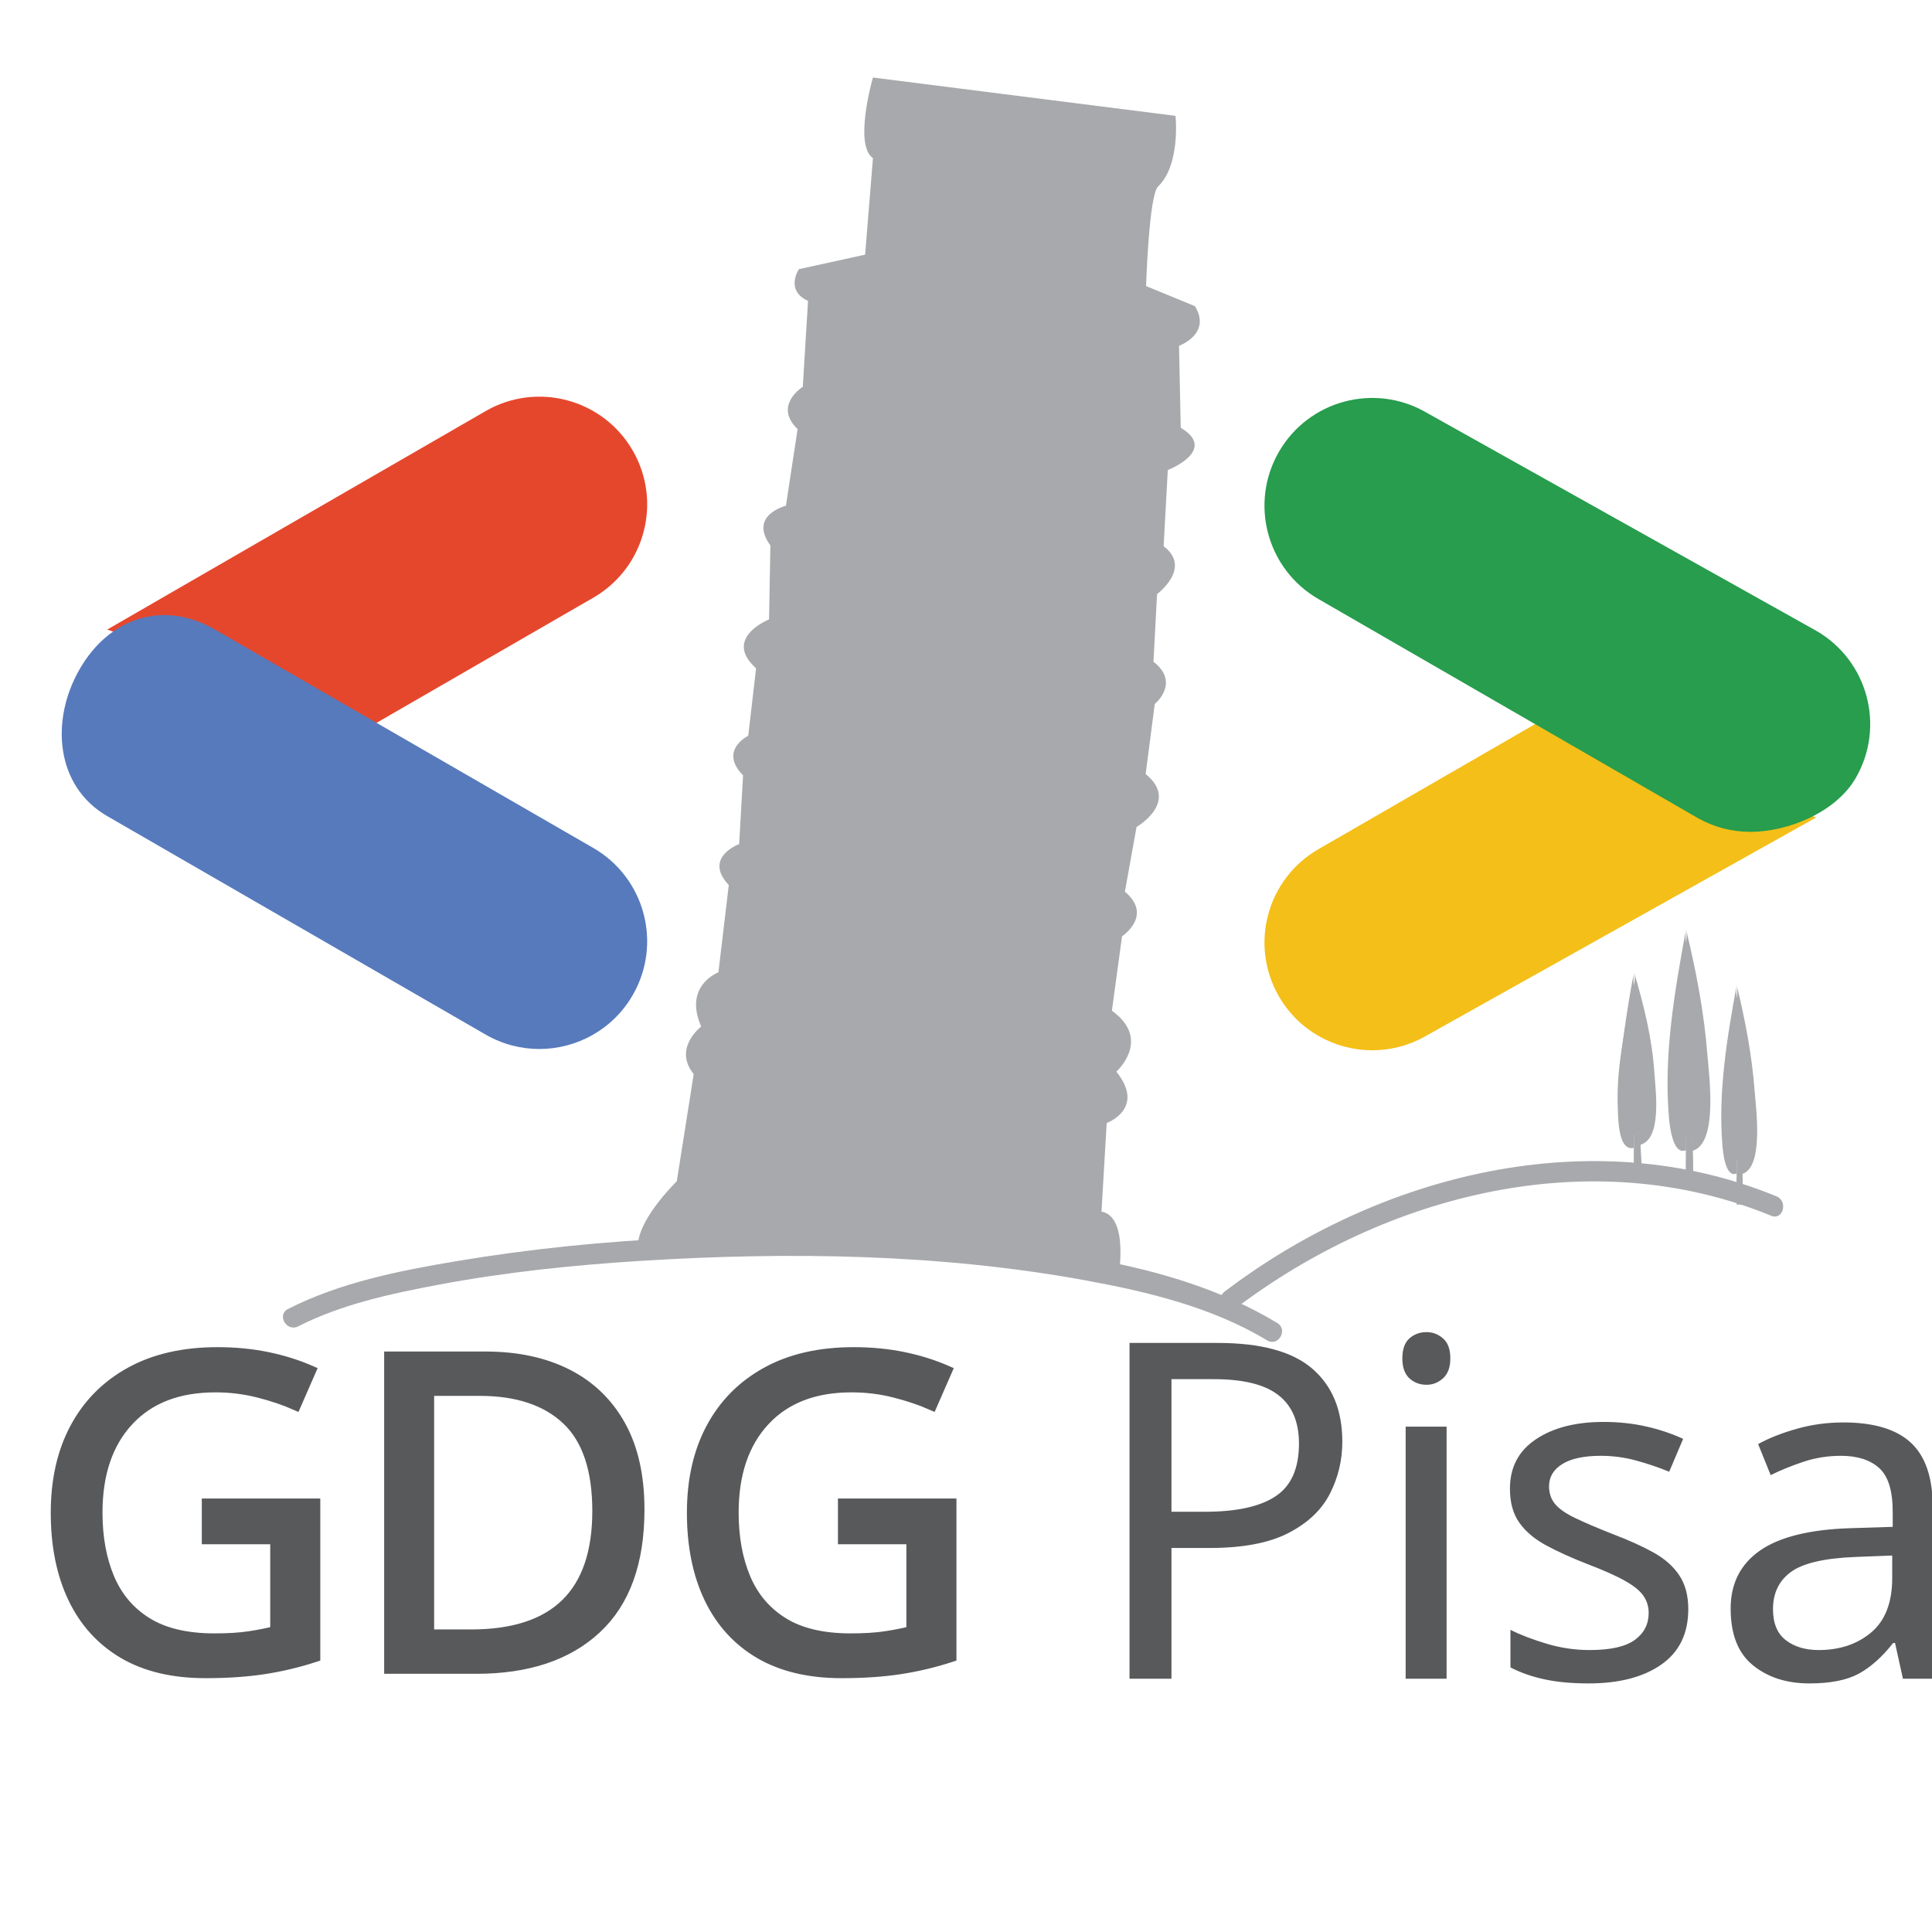
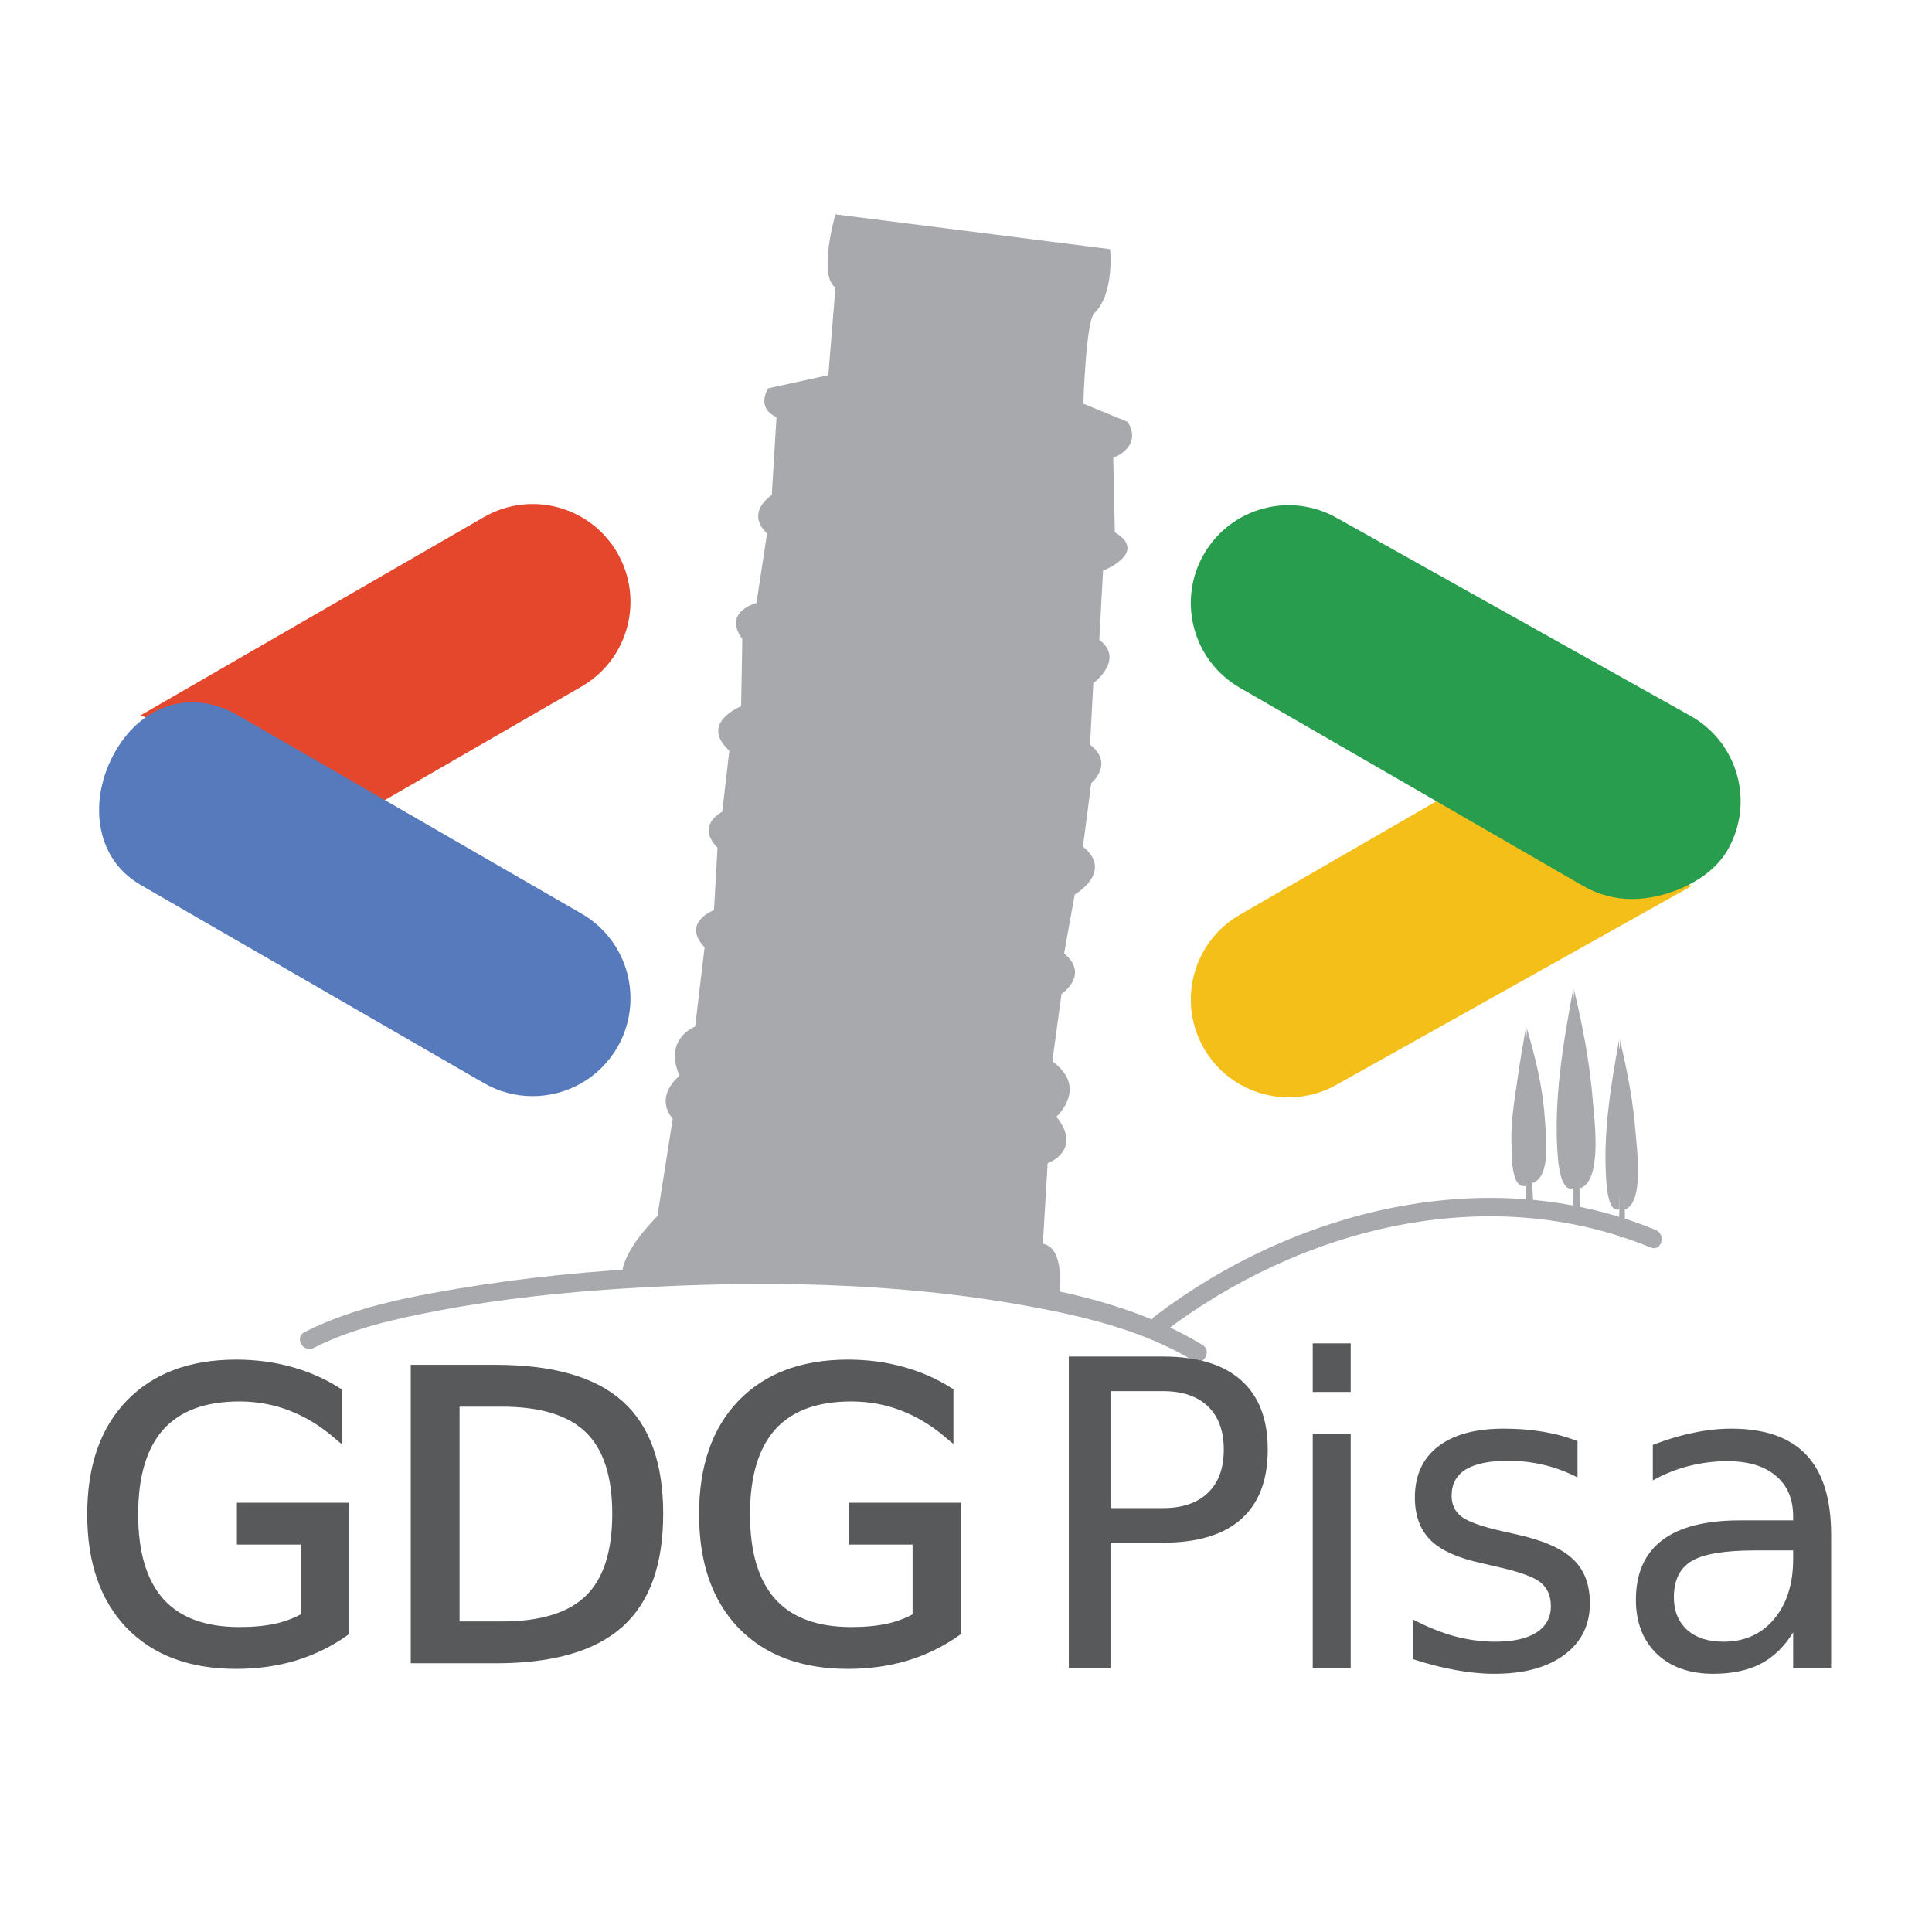
- <svg xmlns="http://www.w3.org/2000/svg" version="1.1" x="0px" y="0px" width="359.949px" height="359.958px" viewBox="0 0 359.949 359.958" enable-background="new 0 0 359.949 359.958" xml:space="preserve">
+ <svg xmlns="http://www.w3.org/2000/svg" version="1.1" x="0px" y="0px" width="359.949px" height="359.958px" viewBox="0 0 359.949 359.958" enable-background="new 0 0 359.949 359.958" xml:space="preserve" id="svg17">
+   <defs id="defs17" />
  <g id="grafica_dietro">
    <g id="paesaggio_cipressi3">
	</g>
    <g id="paesaggio_cipressi2">
	</g>
    <g id="paesaggio_cipressi1">
	</g>
    <g id="torre_vet">
	</g>
    <g id="curve_nuove">
	</g>
  </g>
  <g id="google">
</g>
  <g id="gdg">
</g>
  <g id="tavola_3">
    <g id="giallo-verde">
	</g>
    <g id="rosso-blu">
	</g>
  </g>
-   <g id="tavola_2">
-     <path fill="#A7A9AC" d="M119.46,234.526c0,0,34.019-1.738,46.615-1.587c10.779,0.129,42.209,5.698,42.209,5.698   s2.264-11.922-3.059-12.904l0.969-16.5c0,0,7.348-2.676,1.795-9.57c0,0,6.674-5.945-0.826-11.359l1.887-13.857   c0,0,5.855-3.875,0.531-8.311l2.176-12.066c0,0,8.098-4.682,1.693-9.848l1.697-13.055c0,0,4.842-3.938-0.242-7.879l0.672-12.602   c0,0,6.588-4.883,1.223-8.912l0.775-14.191c0,0,9.422-3.693,2.414-7.884l-0.324-15.267c0,0,6.127-2.215,2.971-7.388l-9.107-3.746   c0,0,0.533-16.931,2.232-18.552c4.229-4.028,3.256-13.162,3.256-13.162l-56.381-7.142c0,0-3.623,12.56,0.008,15.021   c0,0-1.459,17.975-1.459,17.979l-12.334,2.708c0,0-2.662,3.939,1.695,5.91l-0.973,16.009c0,0-5.564,3.443-0.969,7.879   l-2.176,14.281c0,0-7.014,1.727-2.898,7.391l-0.244,13.787c0,0-8.713,3.449-2.42,9.111l-1.455,12.559c0,0-5.561,2.709-0.969,7.389   l-0.727,12.805c0,0-6.77,2.461-1.932,7.633l-1.934,16.254c0,0-6.584,2.469-3.199,10.1c0,0-5.328,4.01-1.404,8.861l-3.148,19.947   C115.771,230.702,119.46,234.526,119.46,234.526z" />
-     <g>
-       <path fill="#F4BF18" d="M255.681,195.681c3.405,0,6.855-0.867,10.017-2.693l72.71-40.694l-51.357-17.985l-41.424,23.916    c-9.6,5.542-12.889,17.818-7.347,27.418C241.997,192.081,248.744,195.681,255.681,195.681z" />
+   <g id="tavola_2" transform="matrix(0.9076932,0,0,0.9076932,8.022609,26.82717)">
+     <path fill="#a7a9ac" d="m 119.46,234.526 c 0,0 34.019,-1.738 46.615,-1.587 10.779,0.129 42.209,5.698 42.209,5.698 0,0 2.264,-11.922 -3.059,-12.904 l 0.969,-16.5 c 0,0 7.348,-2.676 1.795,-9.57 0,0 6.674,-5.945 -0.826,-11.359 l 1.887,-13.857 c 0,0 5.855,-3.875 0.531,-8.311 l 2.176,-12.066 c 0,0 8.098,-4.682 1.693,-9.848 l 1.697,-13.055 c 0,0 4.842,-3.938 -0.242,-7.879 l 0.672,-12.602 c 0,0 6.588,-4.883 1.223,-8.912 l 0.775,-14.191 c 0,0 9.422,-3.693 2.414,-7.884 l -0.324,-15.267 c 0,0 6.127,-2.215 2.971,-7.388 l -9.107,-3.746 c 0,0 0.533,-16.931 2.232,-18.552 4.229,-4.028 3.256,-13.162 3.256,-13.162 l -56.381,-7.142 c 0,0 -3.623,12.56 0.008,15.021 0,0 -1.459,17.975 -1.459,17.979 l -12.334,2.708 c 0,0 -2.662,3.939 1.695,5.91 l -0.973,16.009 c 0,0 -5.564,3.443 -0.969,7.879 l -2.176,14.281 c 0,0 -7.014,1.727 -2.898,7.391 l -0.244,13.787 c 0,0 -8.713,3.449 -2.42,9.111 l -1.455,12.559 c 0,0 -5.561,2.709 -0.969,7.389 l -0.727,12.805 c 0,0 -6.77,2.461 -1.932,7.633 l -1.934,16.254 c 0,0 -6.584,2.469 -3.199,10.1 0,0 -5.328,4.01 -1.404,8.861 l -3.148,19.947 c -10.327,10.636 -6.638,14.46 -6.638,14.46 z" id="path1" />
+     <g id="g2">
+       <path fill="#f4bf18" d="m 255.681,195.681 c 3.405,0 6.855,-0.867 10.017,-2.693 l 72.71,-40.694 -51.357,-17.985 -41.424,23.916 c -9.6,5.542 -12.889,17.818 -7.347,27.418 3.717,6.438 10.464,10.038 17.401,10.038 z" id="path2" />
    </g>
-     <g>
-       <path fill="#279D4D" d="M326.129,154.986c6.937,0,15.907-3.599,19.625-10.039c5.542-9.6,2.253-21.875-7.347-27.417l-72.71-40.696    c-9.601-5.542-21.874-2.254-27.418,7.347c-5.542,9.599-2.253,21.874,7.347,27.417l70.485,40.696    C319.272,154.118,322.724,154.986,326.129,154.986z" />
+     <g id="g3">
+       <path fill="#279d4d" d="m 326.129,154.986 c 6.937,0 15.907,-3.599 19.625,-10.039 5.542,-9.6 2.253,-21.875 -7.347,-27.417 l -72.71,-40.696 c -9.601,-5.542 -21.874,-2.254 -27.418,7.347 -5.542,9.599 -2.253,21.874 7.347,27.417 l 70.485,40.696 c 3.161,1.824 6.613,2.692 10.018,2.692 z" id="path3" />
    </g>
-     <g>
-       <path fill="#E5472D" d="M69.746,134.911l40.792-23.551c9.601-5.542,12.89-17.818,7.347-27.417    c-5.542-9.6-17.816-12.89-27.417-7.347l-70.486,40.696L69.746,134.911z" />
+     <g id="g4">
+       <path fill="#e5472d" d="m 69.746,134.911 40.792,-23.551 c 9.601,-5.542 12.89,-17.818 7.347,-27.417 -5.542,-9.6 -17.816,-12.89 -27.417,-7.347 l -70.486,40.696 z" id="path4" />
    </g>
-     <g>
-       <path fill="#577ABC" d="M100.483,195.443c6.938,0,13.684-3.601,17.401-10.039c5.543-9.6,2.254-21.876-7.347-27.418l-70.486-40.694    c-9.601-5.546-19.65-2.253-25.193,7.347c-5.542,9.601-4.478,21.875,5.123,27.417l70.486,40.695    C93.628,194.576,97.079,195.443,100.483,195.443z" />
+     <g id="g5">
+       <path fill="#577abc" d="m 100.483,195.443 c 6.938,0 13.684,-3.601 17.401,-10.039 5.543,-9.6 2.254,-21.876 -7.347,-27.418 L 40.051,117.292 c -9.601,-5.546 -19.65,-2.253 -25.193,7.347 -5.542,9.601 -4.478,21.875 5.123,27.417 l 70.486,40.695 c 3.161,1.825 6.612,2.692 10.016,2.692 z" id="path5" />
    </g>
-     <g>
-       <path fill="#A7A9AC" d="M323.57,186.018c0,0,7.135,29.145,0.968,30.232l0.121,5.683h-1.089v-5.804    C323.57,216.129,317.403,219.032,323.57,186.018" />
-       <g>
-         <path fill="#A7A9AC" d="M323.57,188.518c0.987,4.061,1.794,8.176,2.441,12.304c0.251,1.602,0.478,3.207,0.653,4.819     c0.115,1.062,0.146,2.152,0.285,3.205c0.304,2.284,0.575-1.781-0.006,0.117c-0.532,1.738-0.206,4.154-2.406,4.787     c-0.246,0.07-0.022,4.231-0.013,4.658c0.04,1.895,0.08,3.789,0.121,5.684c0.004-1.553,0.008-3.106,0.013-4.659     c-0.363,0-0.727,0-1.089,0c0.009,0.834,0.017,1.667,0.024,2.5c0-1.935,0-3.869,0-5.804c0-0.188-0.147-2.446-0.024-2.5     c-1.094,0.479-1.758-1.069-2.066-1.79c-0.298-0.695-0.378-1.528-0.481-2.271c-0.093-0.669-0.094-1.342-0.159-2.012     c0.343,3.524,0.021,0.714,0.096-0.24C321.455,200.995,322.427,194.754,323.57,188.518c0.297-1.618-0.295-3.396,0-5     c-1.785,9.733-3.476,19.876-2.665,29.827c0.074,0.909,0.48,6.24,2.665,5.284c-0.009-0.833-0.017-1.667-0.025-2.5     c0,1.935,0,3.869,0,5.804c0,0.143-0.004,2.5,0.025,2.5c0.362,0,0.726,0,1.089,0c0.045,0,0.021-4.281,0.013-4.658     c-0.041-1.895-0.081-3.789-0.122-5.684c-0.004,1.553-0.008,3.105-0.012,4.659c4.177-1.2,2.602-12.438,2.36-15.648     c-0.494-6.583-1.77-13.173-3.328-19.584C323.95,185.083,323.186,186.937,323.57,188.518L323.57,188.518z" />
+     <g id="g8">
+       <path fill="#a7a9ac" d="m 323.57,186.018 c 0,0 7.135,29.145 0.968,30.232 l 0.121,5.683 h -1.089 v -5.804 c 0,0 -6.167,2.903 0,-30.111" id="path6" />
+       <g id="g7">
+         <path fill="#a7a9ac" d="m 323.57,188.518 c 0.987,4.061 1.794,8.176 2.441,12.304 0.251,1.602 0.478,3.207 0.653,4.819 0.115,1.062 0.146,2.152 0.285,3.205 0.304,2.284 0.575,-1.781 -0.006,0.117 -0.532,1.738 -0.206,4.154 -2.406,4.787 -0.246,0.07 -0.022,4.231 -0.013,4.658 0.04,1.895 0.08,3.789 0.121,5.684 0.004,-1.553 0.008,-3.106 0.013,-4.659 -0.363,0 -0.727,0 -1.089,0 0.009,0.834 0.017,1.667 0.024,2.5 0,-1.935 0,-3.869 0,-5.804 0,-0.188 -0.147,-2.446 -0.024,-2.5 -1.094,0.479 -1.758,-1.069 -2.066,-1.79 -0.298,-0.695 -0.378,-1.528 -0.481,-2.271 -0.093,-0.669 -0.094,-1.342 -0.159,-2.012 0.343,3.524 0.021,0.714 0.096,-0.24 0.496,-6.321 1.468,-12.562 2.611,-18.798 0.297,-1.618 -0.295,-3.396 0,-5 -1.785,9.733 -3.476,19.876 -2.665,29.827 0.074,0.909 0.48,6.24 2.665,5.284 -0.009,-0.833 -0.017,-1.667 -0.025,-2.5 0,1.935 0,3.869 0,5.804 0,0.143 -0.004,2.5 0.025,2.5 0.362,0 0.726,0 1.089,0 0.045,0 0.021,-4.281 0.013,-4.658 -0.041,-1.895 -0.081,-3.789 -0.122,-5.684 -0.004,1.553 -0.008,3.105 -0.012,4.659 4.177,-1.2 2.602,-12.438 2.36,-15.648 -0.494,-6.583 -1.77,-13.173 -3.328,-19.584 0.38,1.565 -0.384,3.419 0,5 z" id="path7" />
      </g>
    </g>
-     <g>
-       <path fill="#A7A9AC" d="M314.127,175.633c0,0,8.566,34.99,1.162,36.297l0.146,6.825h-1.308v-6.971    C314.127,211.785,306.723,215.27,314.127,175.633" />
-       <g>
-         <path fill="#A7A9AC" d="M314.127,178.133c1.225,5.027,2.219,10.126,3.006,15.239c0.297,1.931,0.563,3.868,0.765,5.812     c0.126,1.212,0.149,2.47,0.307,3.672c0.298,2.266,0.449-2.174-0.018,0.909c-0.309,2.041-0.488,5.019-2.897,5.665     c-0.233,0.062-0.021,4.237-0.013,4.658c0.049,2.275,0.098,4.55,0.146,6.825c0.005-1.553,0.009-3.105,0.013-4.658     c-0.436,0-0.871,0-1.308,0c0.009,0.833,0.017,1.666,0.025,2.5c0-2.324,0-4.647,0-6.971c0-0.188-0.149-2.444-0.025-2.5     c-1.298,0.576-2.134-1.282-2.479-2.148c-0.334-0.84-0.452-1.783-0.576-2.674c-0.074-0.541-0.199-3.618-0.195-1.396     c-0.002-0.969,0.085-1.946,0.15-2.911C311.531,192.758,312.787,185.416,314.127,178.133c0.298-1.618-0.295-3.396,0-5     c-2.105,11.444-4.206,23.46-3.174,35.168c0.094,1.064,0.656,7.101,3.174,5.983c-0.008-0.833-0.017-1.666-0.024-2.5     c0,2.323,0,4.646,0,6.971c0,0.142-0.004,2.5,0.024,2.5c0.437,0,0.872,0,1.308,0c0.046,0,0.021-4.282,0.013-4.659     c-0.049-2.274-0.097-4.55-0.146-6.825c-0.004,1.554-0.008,3.106-0.013,4.659c4.896-1.314,3.11-14.183,2.826-17.873     c-0.605-7.876-2.12-15.754-3.988-23.424C314.508,174.698,313.742,176.552,314.127,178.133L314.127,178.133z" />
+     <g id="g10">
+       <path fill="#a7a9ac" d="m 314.127,175.633 c 0,0 8.566,34.99 1.162,36.297 l 0.146,6.825 h -1.308 v -6.971 c 0,0.001 -7.404,3.486 0,-36.151" id="path8" />
+       <g id="g9">
+         <path fill="#a7a9ac" d="m 314.127,178.133 c 1.225,5.027 2.219,10.126 3.006,15.239 0.297,1.931 0.563,3.868 0.765,5.812 0.126,1.212 0.149,2.47 0.307,3.672 0.298,2.266 0.449,-2.174 -0.018,0.909 -0.309,2.041 -0.488,5.019 -2.897,5.665 -0.233,0.062 -0.021,4.237 -0.013,4.658 0.049,2.275 0.098,4.55 0.146,6.825 0.005,-1.553 0.009,-3.105 0.013,-4.658 -0.436,0 -0.871,0 -1.308,0 0.009,0.833 0.017,1.666 0.025,2.5 0,-2.324 0,-4.647 0,-6.971 0,-0.188 -0.149,-2.444 -0.025,-2.5 -1.298,0.576 -2.134,-1.282 -2.479,-2.148 -0.334,-0.84 -0.452,-1.783 -0.576,-2.674 -0.074,-0.541 -0.199,-3.618 -0.195,-1.396 -0.002,-0.969 0.085,-1.946 0.15,-2.911 0.503,-7.397 1.759,-14.739 3.099,-22.022 0.298,-1.618 -0.295,-3.396 0,-5 -2.105,11.444 -4.206,23.46 -3.174,35.168 0.094,1.064 0.656,7.101 3.174,5.983 -0.008,-0.833 -0.017,-1.666 -0.024,-2.5 0,2.323 0,4.646 0,6.971 0,0.142 -0.004,2.5 0.024,2.5 0.437,0 0.872,0 1.308,0 0.046,0 0.021,-4.282 0.013,-4.659 -0.049,-2.274 -0.097,-4.55 -0.146,-6.825 -0.004,1.554 -0.008,3.106 -0.013,4.659 4.896,-1.314 3.11,-14.183 2.826,-17.873 -0.605,-7.876 -2.12,-15.754 -3.988,-23.424 0.381,1.565 -0.385,3.419 0,5 z" id="path9" />
      </g>
    </g>
-     <g>
-       <path fill="#A7A9AC" d="M304.438,183.627c0,0,7.943,26.212,1.077,27.19l0.135,5.111l-1.212,0.652v-5.221    C304.438,211.361,297.572,213.319,304.438,183.627" />
-       <g>
-         <path fill="#A7A9AC" d="M304.438,186.127c1.119,3.719,2.042,7.516,2.771,11.329c0.271,1.419,0.514,2.844,0.702,4.276     c0.102,0.774,0.18,1.548,0.262,2.324c0.243,2.3-0.46,1.324,0.035-0.035c-0.646,1.772-0.42,3.748-2.692,4.296     c-0.224,0.054-0.019,4.45-0.007,4.91c0.045,1.704,0.09,3.408,0.135,5.112c0.003-1.638,0.005-3.274,0.007-4.911     c-0.404,0.218-0.808,0.436-1.212,0.652c0.009,0.834,0.017,1.667,0.025,2.5c0-1.74,0-3.48,0-5.221c0-0.155-0.089-2.483-0.025-2.5     c-1.134,0.29-1.867-1.001-2.267-1.812c-0.317-0.644-0.432-1.415-0.553-2.113c-0.118-0.686-0.144-1.377-0.199-2.071     c0.206,2.567,0.058,0.751,0.222-0.96C302.151,196.584,303.26,191.332,304.438,186.127c0.36-1.593-0.357-3.424,0-5     c-0.094,0.412-6.73,34.452,0,32.733c-0.008-0.833-0.017-1.666-0.025-2.5c0,1.74,0,3.48,0,5.221c0,0.21,0.177,2.419,0.025,2.5     c0.404-0.217,0.808-0.435,1.212-0.652c0.396-0.213,0.021-4.336,0.007-4.91c-0.045-1.704-0.09-3.408-0.135-5.112     c-0.002,1.638-0.005,3.274-0.007,4.911c4.212-1.015,2.93-10.178,2.726-13.361c-0.405-6.353-1.973-12.745-3.803-18.829     C304.896,182.644,303.976,184.589,304.438,186.127L304.438,186.127z" />
+     <g id="g12">
+       <path fill="#a7a9ac" d="m 304.438,183.627 c 0,0 7.943,26.212 1.077,27.19 l 0.135,5.111 -1.212,0.652 v -5.221 c 0,0.002 -6.866,1.96 0,-27.732" id="path10" />
+       <g id="g11">
+         <path fill="#a7a9ac" d="m 304.438,186.127 c 1.119,3.719 2.042,7.516 2.771,11.329 0.271,1.419 0.514,2.844 0.702,4.276 0.102,0.774 0.18,1.548 0.262,2.324 0.243,2.3 -0.46,1.324 0.035,-0.035 -0.646,1.772 -0.42,3.748 -2.692,4.296 -0.224,0.054 -0.019,4.45 -0.007,4.91 0.045,1.704 0.09,3.408 0.135,5.112 0.003,-1.638 0.005,-3.274 0.007,-4.911 -0.404,0.218 -0.808,0.436 -1.212,0.652 0.009,0.834 0.017,1.667 0.025,2.5 0,-1.74 0,-3.48 0,-5.221 0,-0.155 -0.089,-2.483 -0.025,-2.5 -1.134,0.29 -1.867,-1.001 -2.267,-1.812 -0.317,-0.644 -0.432,-1.415 -0.553,-2.113 -0.118,-0.686 -0.144,-1.377 -0.199,-2.071 0.206,2.567 0.058,0.751 0.222,-0.96 0.509,-5.319 1.618,-10.571 2.796,-15.776 0.36,-1.593 -0.357,-3.424 0,-5 -0.094,0.412 -6.73,34.452 0,32.733 -0.008,-0.833 -0.017,-1.666 -0.025,-2.5 0,1.74 0,3.48 0,5.221 0,0.21 0.177,2.419 0.025,2.5 0.404,-0.217 0.808,-0.435 1.212,-0.652 0.396,-0.213 0.021,-4.336 0.007,-4.91 -0.045,-1.704 -0.09,-3.408 -0.135,-5.112 -0.002,1.638 -0.005,3.274 -0.007,4.911 4.212,-1.015 2.93,-10.178 2.726,-13.361 -0.405,-6.353 -1.973,-12.745 -3.803,-18.829 0.458,1.516 -0.462,3.461 0,4.999 z" id="path11" />
      </g>
    </g>
-     <g>
-       <g>
-         <path fill="#A8A9AD" d="M55.553,247.123c8.045-4.108,17.229-6.082,26.042-7.743c12.553-2.365,25.299-3.687,38.041-4.478     c27.382-1.699,55.469-1.31,82.519,3.631c11.637,2.126,23.706,5.021,33.928,11.199c2.07,1.251,3.957-1.99,1.893-3.238     c-20.07-12.132-46.568-14.199-69.412-15.512c-27.746-1.595-56.028-0.621-83.467,3.981c-10.639,1.784-21.748,3.974-31.436,8.921     C51.511,244.982,53.405,248.218,55.553,247.123L55.553,247.123z" />
+     <g id="g14">
+       <g id="g13">
+         <path fill="#a8a9ad" d="m 55.553,247.123 c 8.045,-4.108 17.229,-6.082 26.042,-7.743 12.553,-2.365 25.299,-3.687 38.041,-4.478 27.382,-1.699 55.469,-1.31 82.519,3.631 11.637,2.126 23.706,5.021 33.928,11.199 2.07,1.251 3.957,-1.99 1.893,-3.238 -20.07,-12.132 -46.568,-14.199 -69.412,-15.512 -27.746,-1.595 -56.028,-0.621 -83.467,3.981 -10.639,1.784 -21.748,3.974 -31.436,8.921 -2.15,1.098 -0.256,4.334 1.892,3.239 z" id="path12" />
      </g>
    </g>
-     <g>
-       <g>
-         <path fill="#A8A9AD" d="M230.051,243.883c28.076-21.354,66.313-31.203,99.937-17.372c2.229,0.917,3.201-2.709,0.997-3.616     c-34.431-14.163-74.066-4.124-102.827,17.75C226.262,242.087,228.128,245.345,230.051,243.883L230.051,243.883z" />
+     <g id="g16">
+       <g id="g15">
+         <path fill="#a8a9ad" d="m 230.051,243.883 c 28.076,-21.354 66.313,-31.203 99.937,-17.372 2.229,0.917 3.201,-2.709 0.997,-3.616 -34.431,-14.163 -74.066,-4.124 -102.827,17.75 -1.896,1.442 -0.03,4.7 1.893,3.238 z" id="path14" />
      </g>
    </g>
-     <text transform="matrix(1 0 0 1 5.5029 310.853)" fill="#58595B" stroke="#58595B" stroke-width="2" stroke-miterlimit="10" font-family="'ProductSans-Regular'" font-size="81.291">GDG </text>
-     <text transform="matrix(0.99 0 0 1 202.0303 312.769)" fill="#58595B" font-family="'ProductSans-Regular'" font-size="87.628">Pisa</text>
+     <path d="M 48.386,-8.455 V -24.372 H 35.287 v -6.589 H 56.324 v 25.443 q -4.644,3.295 -10.241,5.001 -5.597,1.667 -11.948,1.667 -13.893,0 -21.752,-8.097 -7.82,-8.137 -7.82,-22.625 0,-14.528 7.82,-22.625 7.859,-8.137 21.752,-8.137 5.795,0 10.995,1.429 5.239,1.429 9.645,4.207 v 8.534 q -4.446,-3.771 -9.447,-5.676 -5.001,-1.905 -10.519,-1.905 -10.876,0 -16.354,6.073 -5.438,6.073 -5.438,18.1 0,11.987 5.438,18.06 5.478,6.073 16.354,6.073 4.247,0 7.581,-0.714 3.334,-0.754 5.994,-2.302 z M 78.989,-52.673 v 46.084 h 9.685 q 12.265,0 17.941,-5.557 5.716,-5.557 5.716,-17.544 0,-11.908 -5.716,-17.425 -5.676,-5.557 -17.941,-5.557 z m -8.018,-6.589 h 16.473 q 17.227,0 25.284,7.184 8.058,7.145 8.058,22.387 0,15.322 -8.097,22.506 Q 104.591,0 87.444,0 H 70.971 Z M 173.974,-8.455 V -24.372 h -13.099 v -6.589 h 21.037 v 25.443 q -4.644,3.295 -10.241,5.001 -5.597,1.667 -11.948,1.667 -13.893,0 -21.752,-8.097 -7.82,-8.137 -7.82,-22.625 0,-14.528 7.82,-22.625 7.859,-8.137 21.752,-8.137 5.795,0 10.995,1.429 5.239,1.429 9.645,4.207 v 8.534 q -4.446,-3.771 -9.447,-5.676 -5.001,-1.905 -10.519,-1.905 -10.876,0 -16.354,6.073 -5.438,6.073 -5.438,18.1 0,11.987 5.438,18.06 5.478,6.073 16.354,6.073 4.247,0 7.581,-0.714 3.334,-0.754 5.994,-2.302 z" id="text16" style="font-size:81.291px;font-family:ProductSans-Regular;fill:#58595b;stroke:#58595b;stroke-width:2;stroke-miterlimit:10" transform="translate(5.5029,310.853)" aria-label="GDG " />
+     <path d="m 17.243,-56.779 v 24.004 h 10.868 q 6.033,0 9.328,-3.123 3.295,-3.123 3.295,-8.9 0,-5.733 -3.295,-8.857 -3.295,-3.123 -9.328,-3.123 z M 8.6,-63.881 H 28.111 q 10.74,0 16.216,4.878 5.52,4.835 5.52,14.205 0,9.456 -5.52,14.291 -5.477,4.835 -16.216,4.835 H 17.243 V 0 H 8.6 Z m 50.575,15.96 h 7.873 V 0 h -7.873 z m 0,-18.655 h 7.873 v 9.969 h -7.873 z m 54.896,20.067 v 7.445 q -3.337,-1.711 -6.932,-2.567 -3.594,-0.856 -7.445,-0.856 -5.862,0 -8.814,1.797 -2.91,1.797 -2.91,5.391 0,2.738 2.097,4.322 2.097,1.54 8.429,2.952 l 2.696,0.599 q 8.386,1.797 11.895,5.092 3.551,3.252 3.551,9.114 0,6.675 -5.306,10.568 -5.263,3.894 -14.505,3.894 -3.851,0 -8.044,-0.77 -4.15,-0.727 -8.771,-2.225 v -8.13 q 4.364,2.268 8.6,3.423 4.236,1.112 8.386,1.112 5.562,0 8.557,-1.883 2.995,-1.925 2.995,-5.391 0,-3.209 -2.182,-4.921 -2.139,-1.711 -9.456,-3.295 l -2.738,-0.642 q -7.317,-1.54 -10.568,-4.707 -3.252,-3.209 -3.252,-8.771 0,-6.76 4.792,-10.44 4.792,-3.68 13.606,-3.68 4.364,0 8.215,0.642 3.851,0.642 7.103,1.925 z m 36.883,22.421 q -9.542,0 -13.221,2.182 -3.68,2.182 -3.68,7.445 0,4.193 2.738,6.675 2.781,2.439 7.531,2.439 6.546,0 10.483,-4.621 3.979,-4.664 3.979,-12.366 v -1.754 z m 15.703,-3.252 V 0 h -7.873 v -7.274 q -2.696,4.364 -6.718,6.461 -4.022,2.054 -9.841,2.054 -7.359,0 -11.724,-4.108 -4.322,-4.15 -4.322,-11.082 0,-8.087 5.391,-12.194 5.434,-4.108 16.174,-4.108 h 11.039 v -0.77 q 0,-5.434 -3.594,-8.386 -3.551,-2.995 -10.012,-2.995 -4.108,0 -8.001,0.984 -3.894,0.984 -7.488,2.952 v -7.274 q 4.322,-1.669 8.386,-2.482 4.065,-0.856 7.916,-0.856 10.397,0 15.532,5.391 5.134,5.391 5.134,16.345 z" id="text17" style="font-size:87.628px;font-family:ProductSans-Regular;fill:#58595b" transform="matrix(0.99,0,0,1,202.0303,312.769)" aria-label="Pisa" />
  </g>
</svg>
